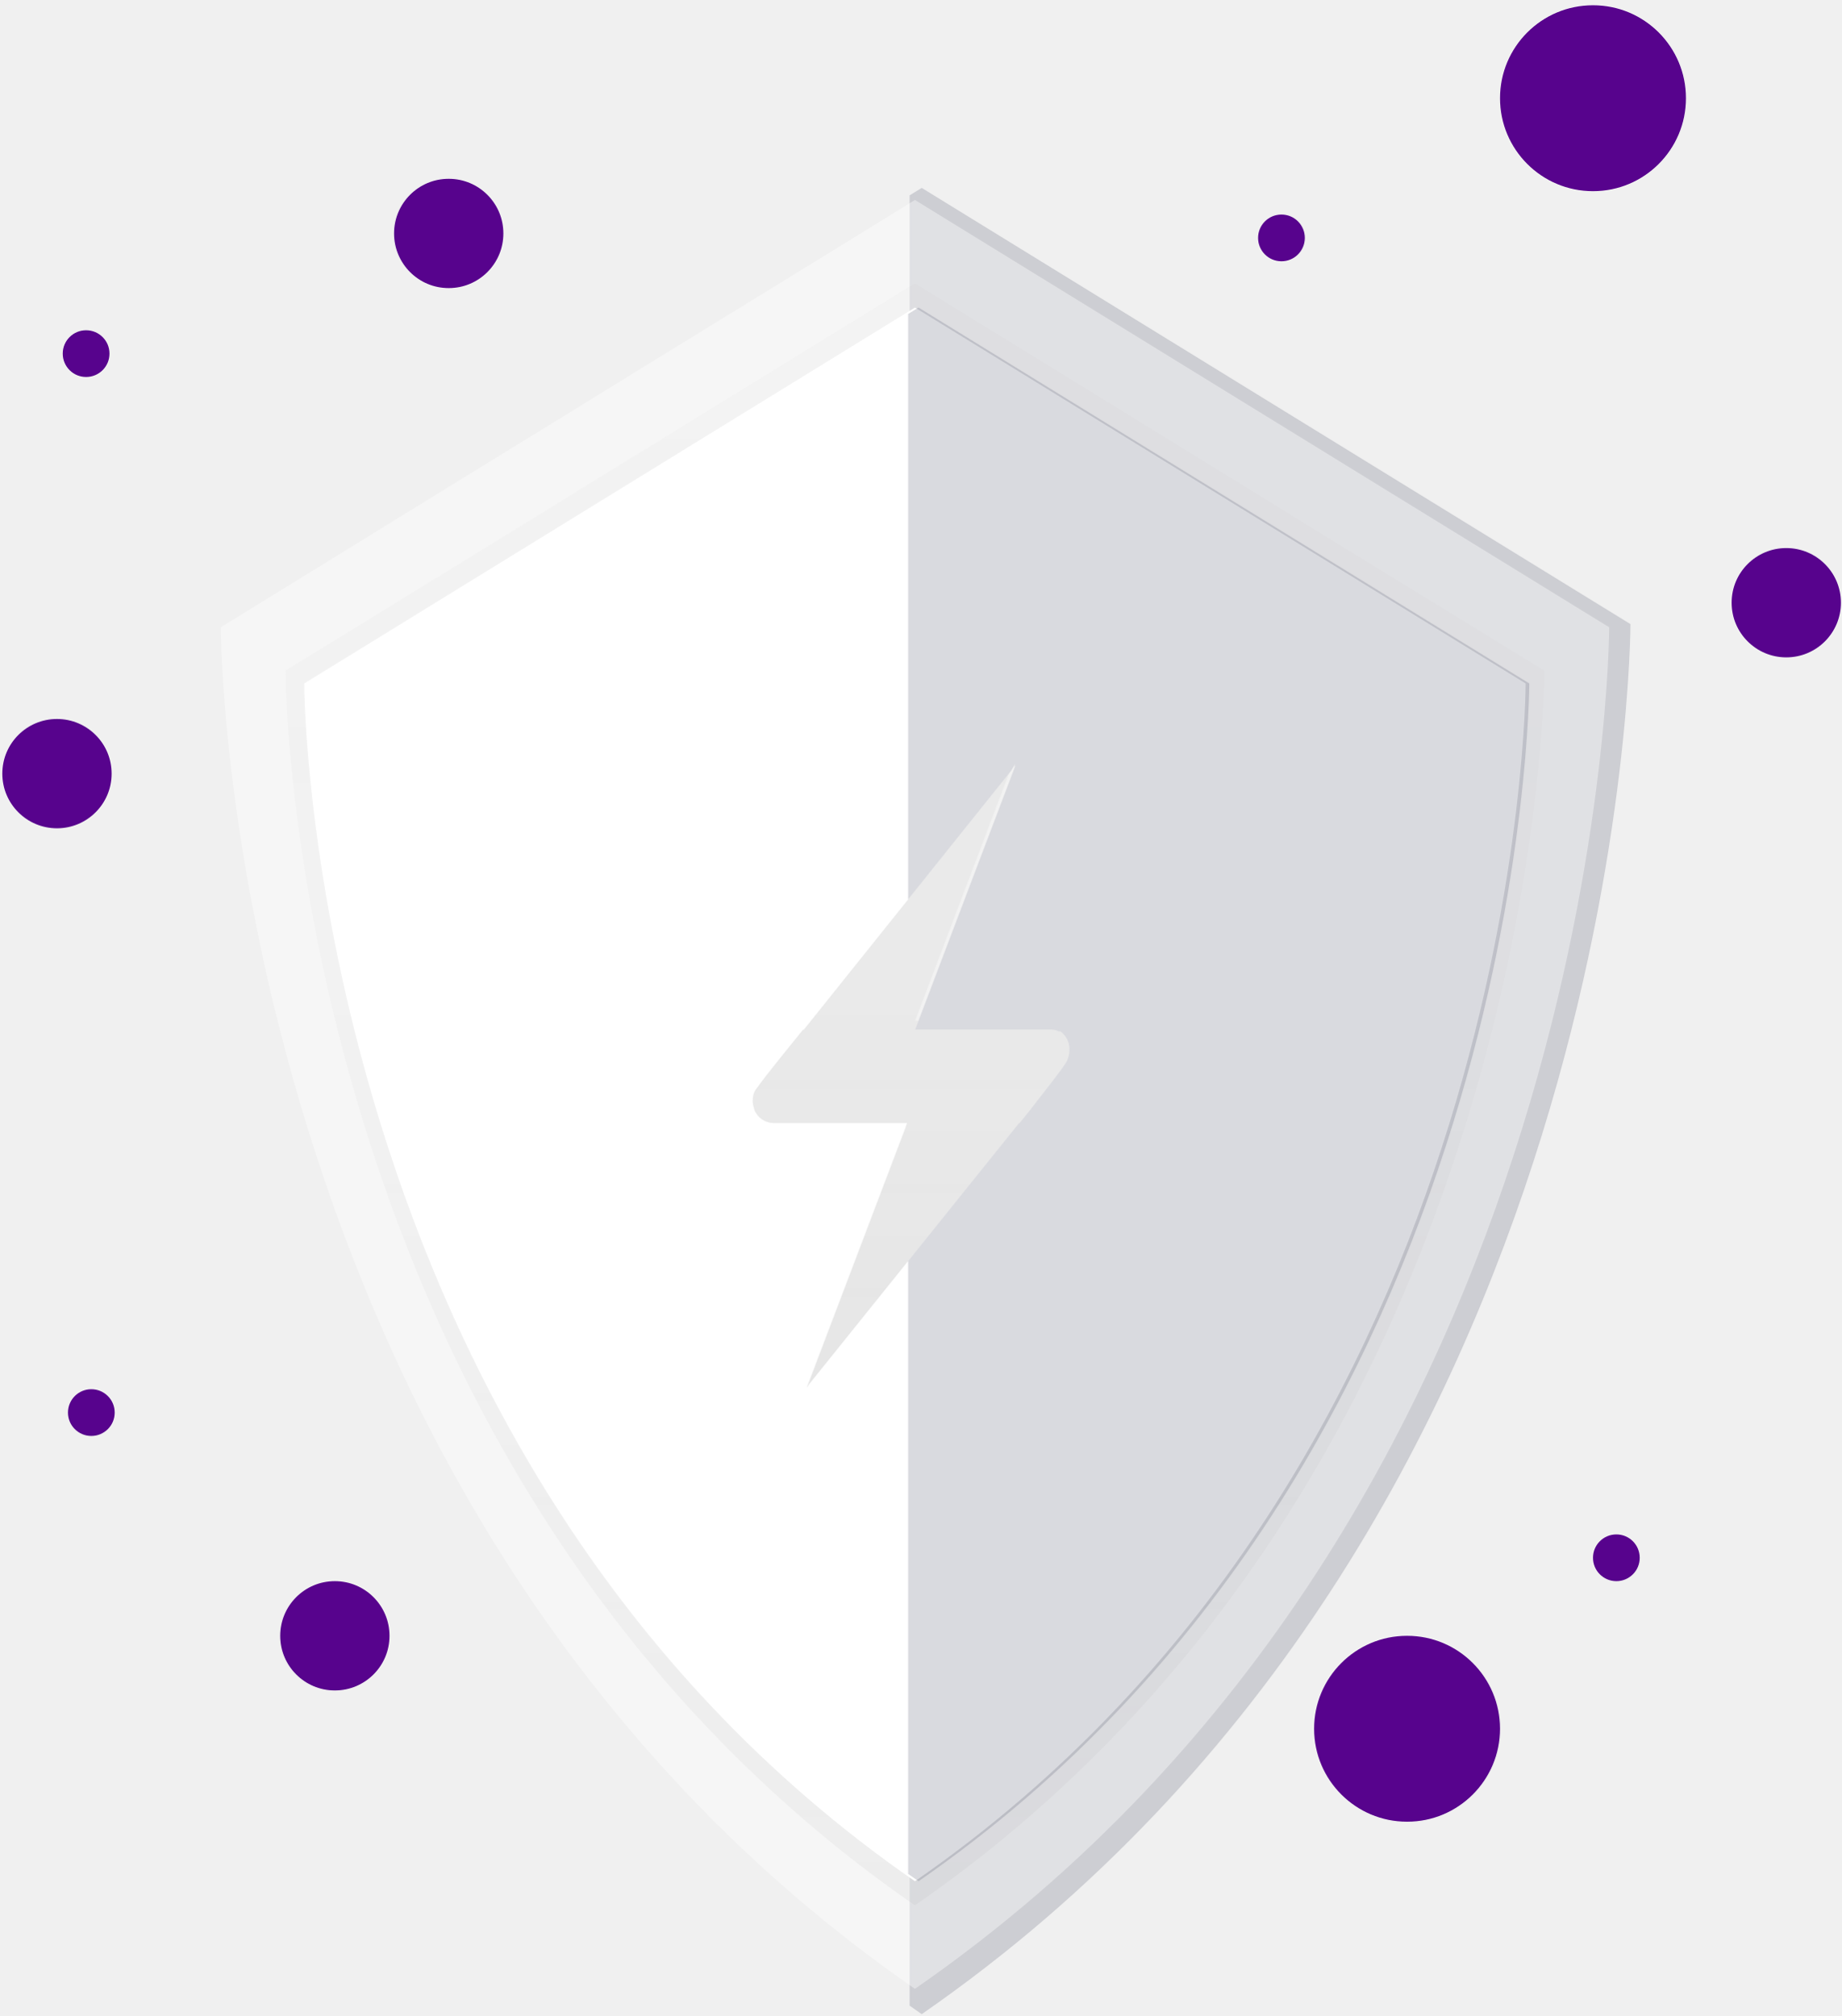
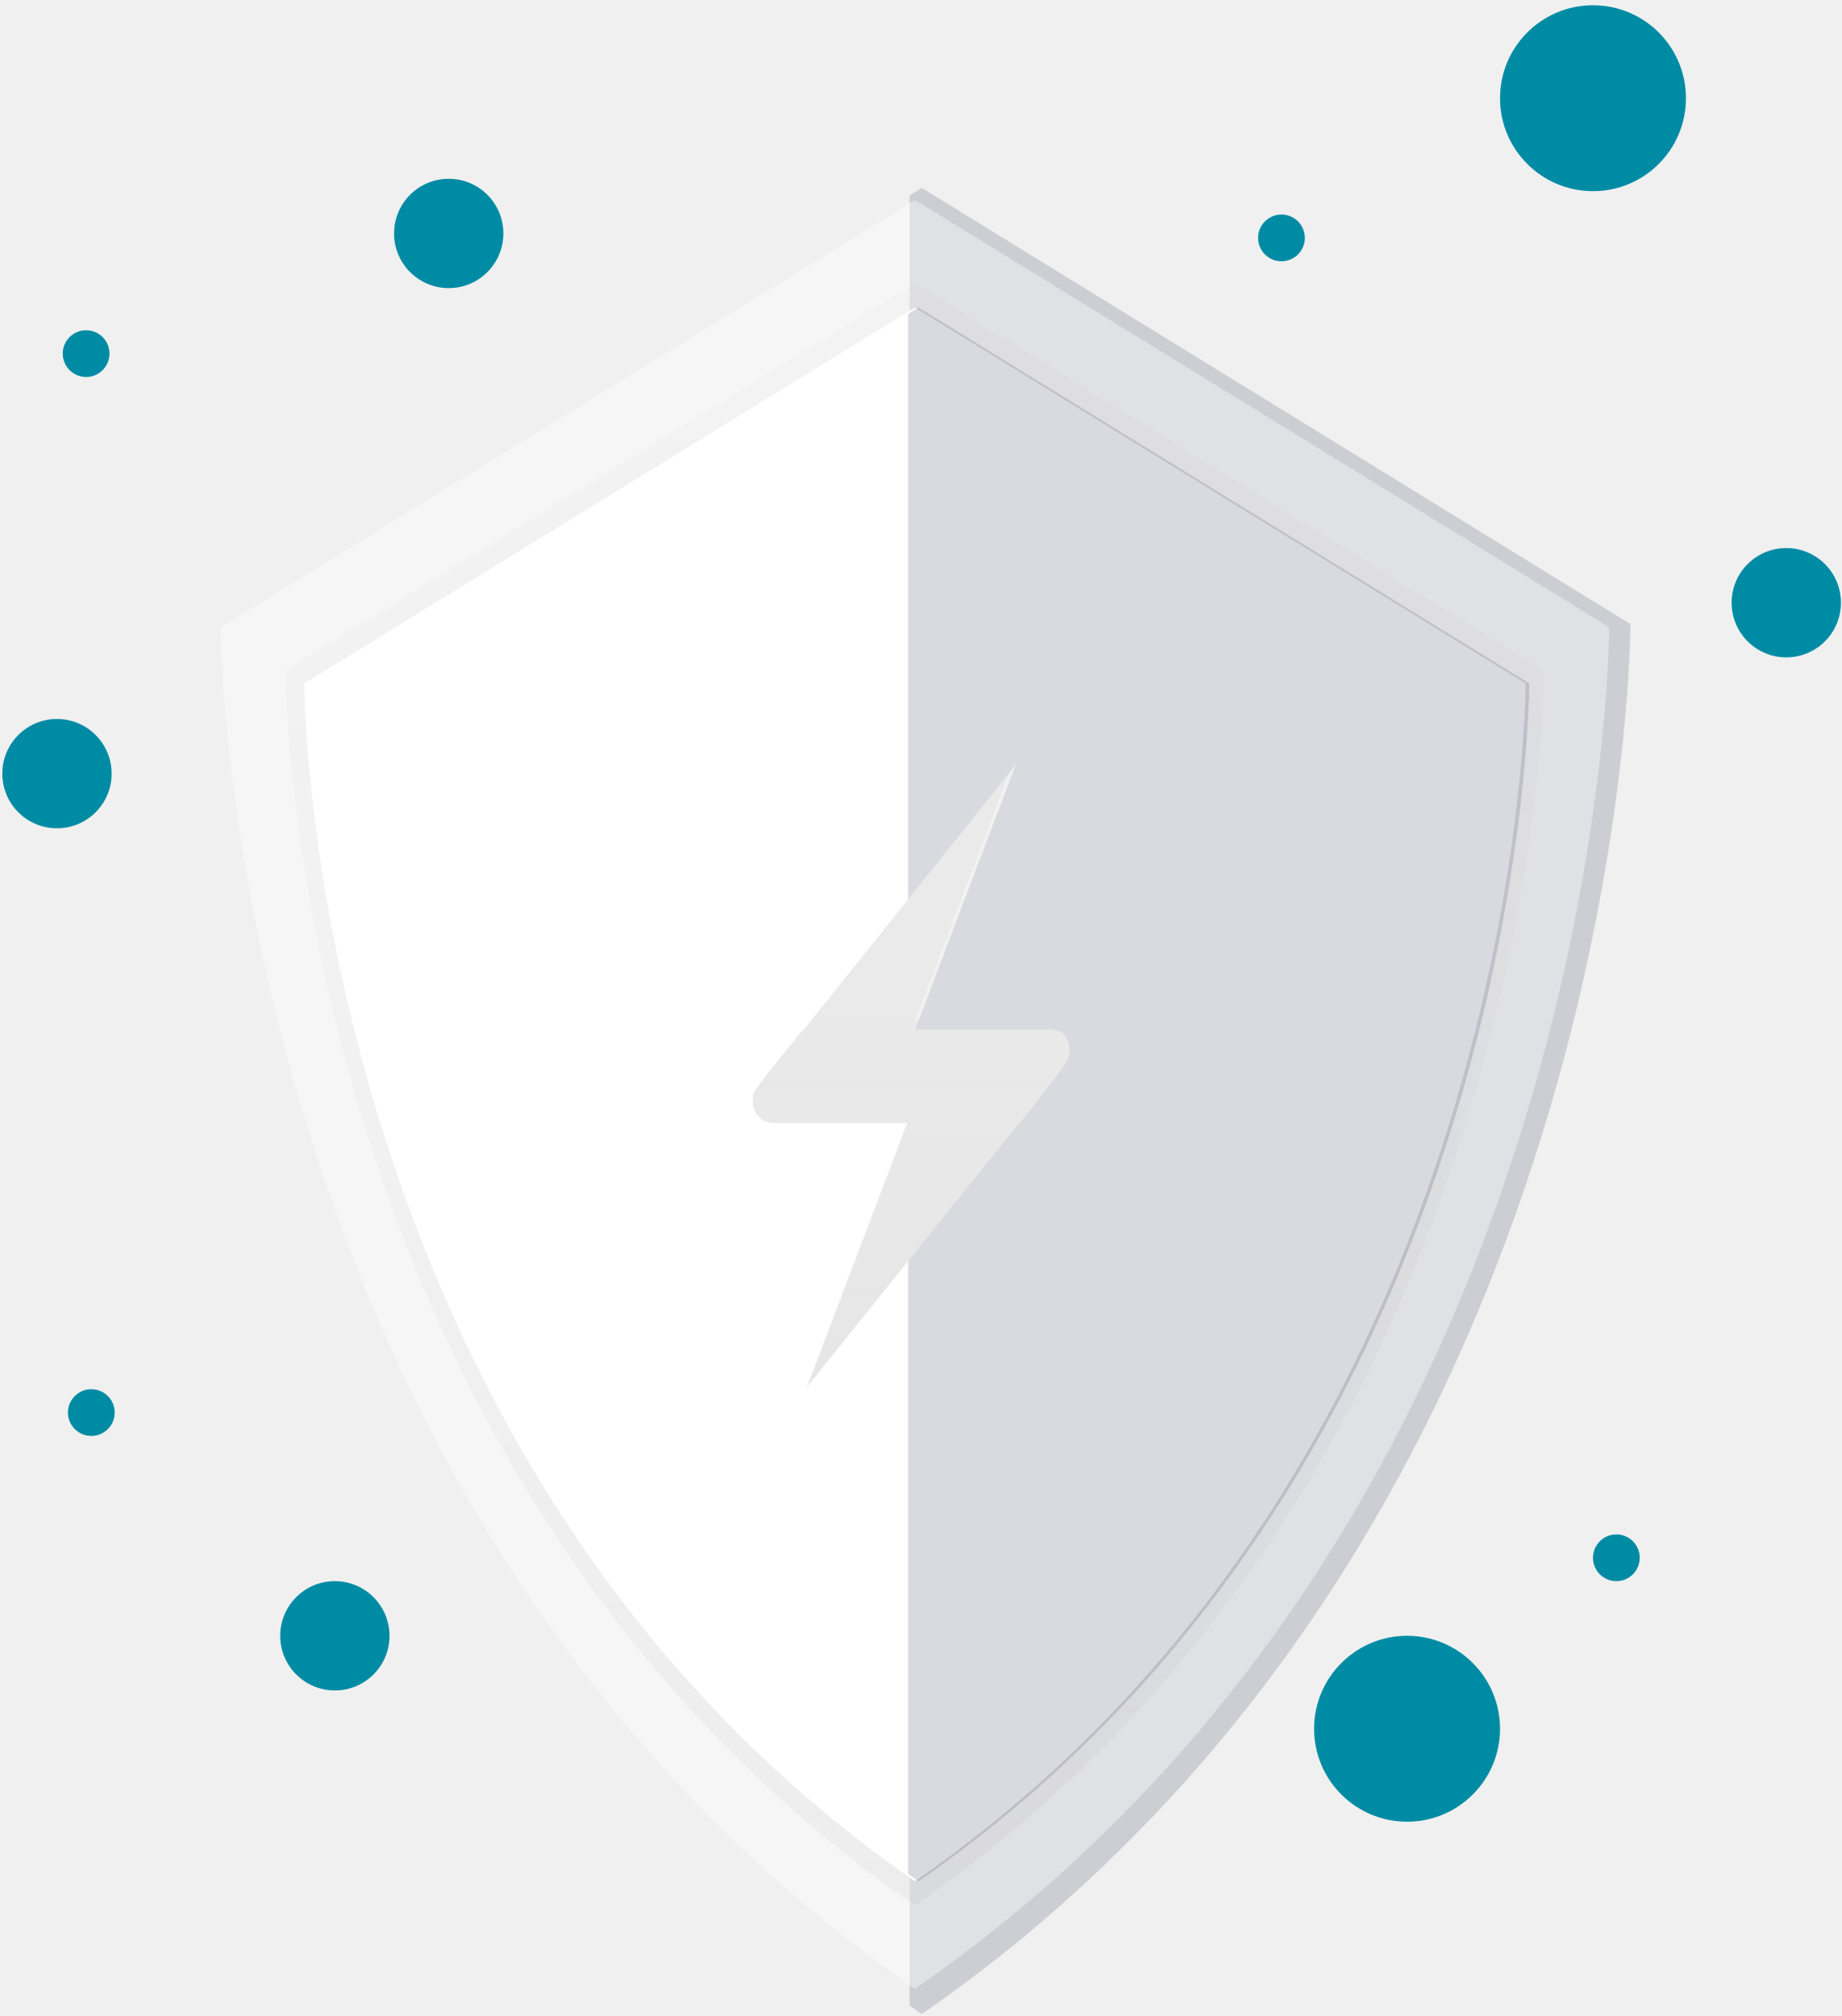
<svg xmlns="http://www.w3.org/2000/svg" width="265px" height="290px" viewBox="0 0 265 290" version="1.1">
  <defs>
    <linearGradient x1="50%" y1="100%" x2="50%" y2="0%" id="linearGradient-1">
      <stop stop-color="#808080" stop-opacity="0.25" offset="0%" />
      <stop stop-color="#808080" stop-opacity="0.12" offset="54%" />
      <stop stop-color="#808080" stop-opacity="0.1" offset="100%" />
    </linearGradient>
  </defs>
  <g id="Onboarding" stroke="none" stroke-width="1" fill="none" fill-rule="evenodd">
    <g id="Seed-Success---Mobile---Small" transform="translate(-56, -208)">
      <g id="Group-4" transform="translate(55, 208)">
-         <g id="Group-2" transform="translate(0.718421, 0.422703)" fill="#57038D">
+         <g id="Group-2" transform="translate(0.718421, 0.422703)" fill="#008BA4">
          <circle id="Oval-3-Copy" cx="8.479" cy="110.908" r="7.865" />
          <circle id="Oval-3-Copy-6" cx="257.324" cy="86.311" r="7.865" />
          <circle id="Oval-3-Copy-9" cx="48.465" cy="234.982" r="7.865" />
          <circle id="Oval-3-Copy-5" cx="202.757" cy="248.359" r="13.377" />
          <circle id="Oval-3-Copy-8" cx="229.511" cy="13.71" r="13.377" />
          <circle id="Oval-3-Copy-3" cx="184.682" cy="33.813" r="3.363" />
          <circle id="Oval-3-Copy-7" cx="12.672" cy="50.464" r="3.363" />
          <circle id="Oval-3-Copy-10" cx="232.874" cy="223.754" r="3.363" />
          <circle id="Oval-3-Copy-4" cx="13.423" cy="202.859" r="3.363" />
          <circle id="Oval-3-Copy-2" cx="64.85" cy="33.171" r="7.865" />
        </g>
        <g id="undraw_security_on_6e8f" transform="translate(32.25, 26.75435)" fill-rule="nonzero">
          <g id="Group" opacity="0.5" transform="translate(9.688845, 14)" fill="url(#linearGradient-1)">
            <path d="M90.717,0.016 L0.13,55.763 C0.13,55.763 0.13,170.747 90.717,233.454 C181.305,170.747 181.305,55.763 181.305,55.763 L90.717,0.016 Z" id="Shape" />
          </g>
          <path d="M99.642,159.521 L118.159,136.482 L118.223,136.482 C118.303,136.406 118.671,135.956 119.205,135.288 C119.358,135.097 119.524,134.888 119.701,134.665 C119.878,134.442 120.065,134.205 120.26,133.957 C122.311,131.357 125.22,127.594 125.664,126.876 C125.874,126.592 126.059,126.291 126.217,125.975 C126.474,125.368 126.597,124.712 126.575,124.053 C126.554,122.876 125.965,121.782 124.995,121.116 L124.991,121.154 L124.85,121.19 C124.324,120.939 123.742,120.827 123.16,120.865 L100.811,120.865 L117.552,76.763 L117.327,77.044 L117.552,76.451 L116.83,77.664 L99.642,99.126 L99.642,1.353 L101.385,0.283 L203.373,63.056 C203.373,63.056 203.373,192.491 101.385,263.099 C100.799,262.695 100.22,262.283 99.642,261.874 L99.642,159.521 Z" id="Combined-Shape-Copy" fill="#54586E" opacity="0.22" />
          <path d="M100.406,17.503 L188.289,71.595 C188.289,71.595 188.289,183.127 100.406,243.971 C12.524,183.137 12.524,71.595 12.524,71.595 L100.406,17.503 Z M121.275,121.625 L121.272,121.657 L121.151,121.688 C120.697,121.472 120.196,121.375 119.695,121.408 L100.436,121.408 L114.862,83.406 L114.668,83.648 L114.862,83.137 L114.24,84.182 L84.427,121.408 L84.281,121.452 C84.281,121.452 83.838,121.996 83.186,122.802 C83.097,122.911 83.007,123.023 82.911,123.141 C82.831,123.24 82.749,123.341 82.665,123.446 C82.458,123.702 82.239,123.973 82.014,124.253 C81.912,124.379 81.809,124.507 81.704,124.637 C81.621,124.742 81.536,124.847 81.451,124.952 C81.208,125.255 80.962,125.563 80.717,125.868 C80.58,126.041 80.443,126.212 80.308,126.382 C79.318,127.626 78.424,128.766 78.025,129.324 C77.949,129.43 77.892,129.514 77.854,129.575 C77.63,129.937 77.056,130.253 77.056,131.788 C77.057,131.864 77.065,131.94 77.081,132.015 C77.103,132.253 77.158,132.486 77.244,132.709 C77.246,132.731 77.248,132.753 77.248,132.776 L77.248,132.788 C77.273,132.831 77.299,132.874 77.324,132.916 L77.274,132.929 C77.722,134.06 78.796,134.819 80.012,134.865 L99.27,134.865 L84.844,172.864 L84.943,172.741 L84.844,173.001 L85.14,172.495 L115.385,134.865 L115.44,134.865 C115.509,134.8 115.826,134.412 116.286,133.836 C116.418,133.672 116.561,133.492 116.713,133.3 C116.866,133.107 117.027,132.903 117.196,132.69 C118.962,130.449 121.47,127.206 121.852,126.588 C122.033,126.343 122.193,126.083 122.329,125.811 C122.55,125.288 122.656,124.723 122.637,124.155 C122.619,123.141 122.111,122.199 121.275,121.625 Z" id="Combined-Shape" fill="#FFFFFF" />
          <path d="M100.406,2.017 L200.308,63.506 C200.308,63.506 200.308,190.292 100.406,259.457 C0.505,190.304 0.505,63.506 0.505,63.506 L100.406,2.017 Z M124.129,120.379 L124.126,120.415 L123.988,120.451 C123.472,120.204 122.902,120.095 122.333,120.132 L100.441,120.132 L116.839,76.933 L116.619,77.208 L116.839,76.627 L116.132,77.816 L82.241,120.132 L82.076,120.182 C82.076,120.182 81.572,120.8 80.83,121.717 C80.73,121.84 80.627,121.968 80.519,122.102 C80.428,122.214 80.334,122.33 80.238,122.449 C80.004,122.739 79.755,123.048 79.499,123.366 C79.383,123.51 79.265,123.656 79.147,123.803 C79.051,123.922 78.955,124.041 78.859,124.161 C78.582,124.506 78.302,124.855 78.025,125.203 C77.868,125.399 77.713,125.593 77.559,125.787 C76.434,127.2 75.418,128.497 74.964,129.131 C74.878,129.251 74.812,129.347 74.77,129.416 C74.515,129.827 73.863,130.187 73.863,131.931 C73.864,132.018 73.873,132.105 73.891,132.19 C73.916,132.46 73.979,132.725 74.076,132.979 C74.078,133.004 74.081,133.029 74.081,133.055 L74.081,133.069 C74.109,133.118 74.138,133.166 74.167,133.214 L74.11,133.229 C74.62,134.514 75.841,135.377 77.222,135.43 L99.114,135.43 L82.716,178.625 L82.828,178.486 L82.716,178.781 L83.053,178.206 L117.433,135.43 L117.496,135.43 C117.574,135.355 117.935,134.915 118.458,134.26 C118.608,134.073 118.77,133.868 118.944,133.65 C119.117,133.432 119.301,133.199 119.492,132.957 C121.5,130.409 124.35,126.723 124.785,126.021 C124.991,125.743 125.172,125.447 125.327,125.138 C125.579,124.543 125.698,123.901 125.678,123.255 C125.657,122.102 125.08,121.031 124.129,120.379 Z" id="Combined-Shape" fill="#FFFFFF" opacity="0.381" />
          <path d="M99.429,154.718 L115.385,134.865 L115.44,134.865 C115.509,134.8 115.826,134.412 116.286,133.836 C116.418,133.672 116.561,133.492 116.713,133.3 C116.866,133.107 117.027,132.903 117.196,132.69 C118.962,130.449 121.47,127.206 121.852,126.588 C122.033,126.343 122.193,126.083 122.329,125.811 C122.55,125.288 122.656,124.723 122.637,124.155 C122.619,123.141 122.111,122.199 121.275,121.625 L121.272,121.657 L121.151,121.688 C120.697,121.472 120.196,121.375 119.695,121.408 L100.436,121.408 L114.862,83.406 L114.668,83.648 L114.862,83.137 L114.24,84.182 L99.429,102.676 L99.429,18.425 L100.931,17.503 L188.814,71.595 C188.814,71.595 188.814,183.127 100.931,243.971 C100.426,243.622 99.927,243.267 99.429,242.915 L99.429,154.718 Z" id="Combined-Shape" fill="#54586E" opacity="0.22" />
        </g>
      </g>
    </g>
  </g>
</svg>
